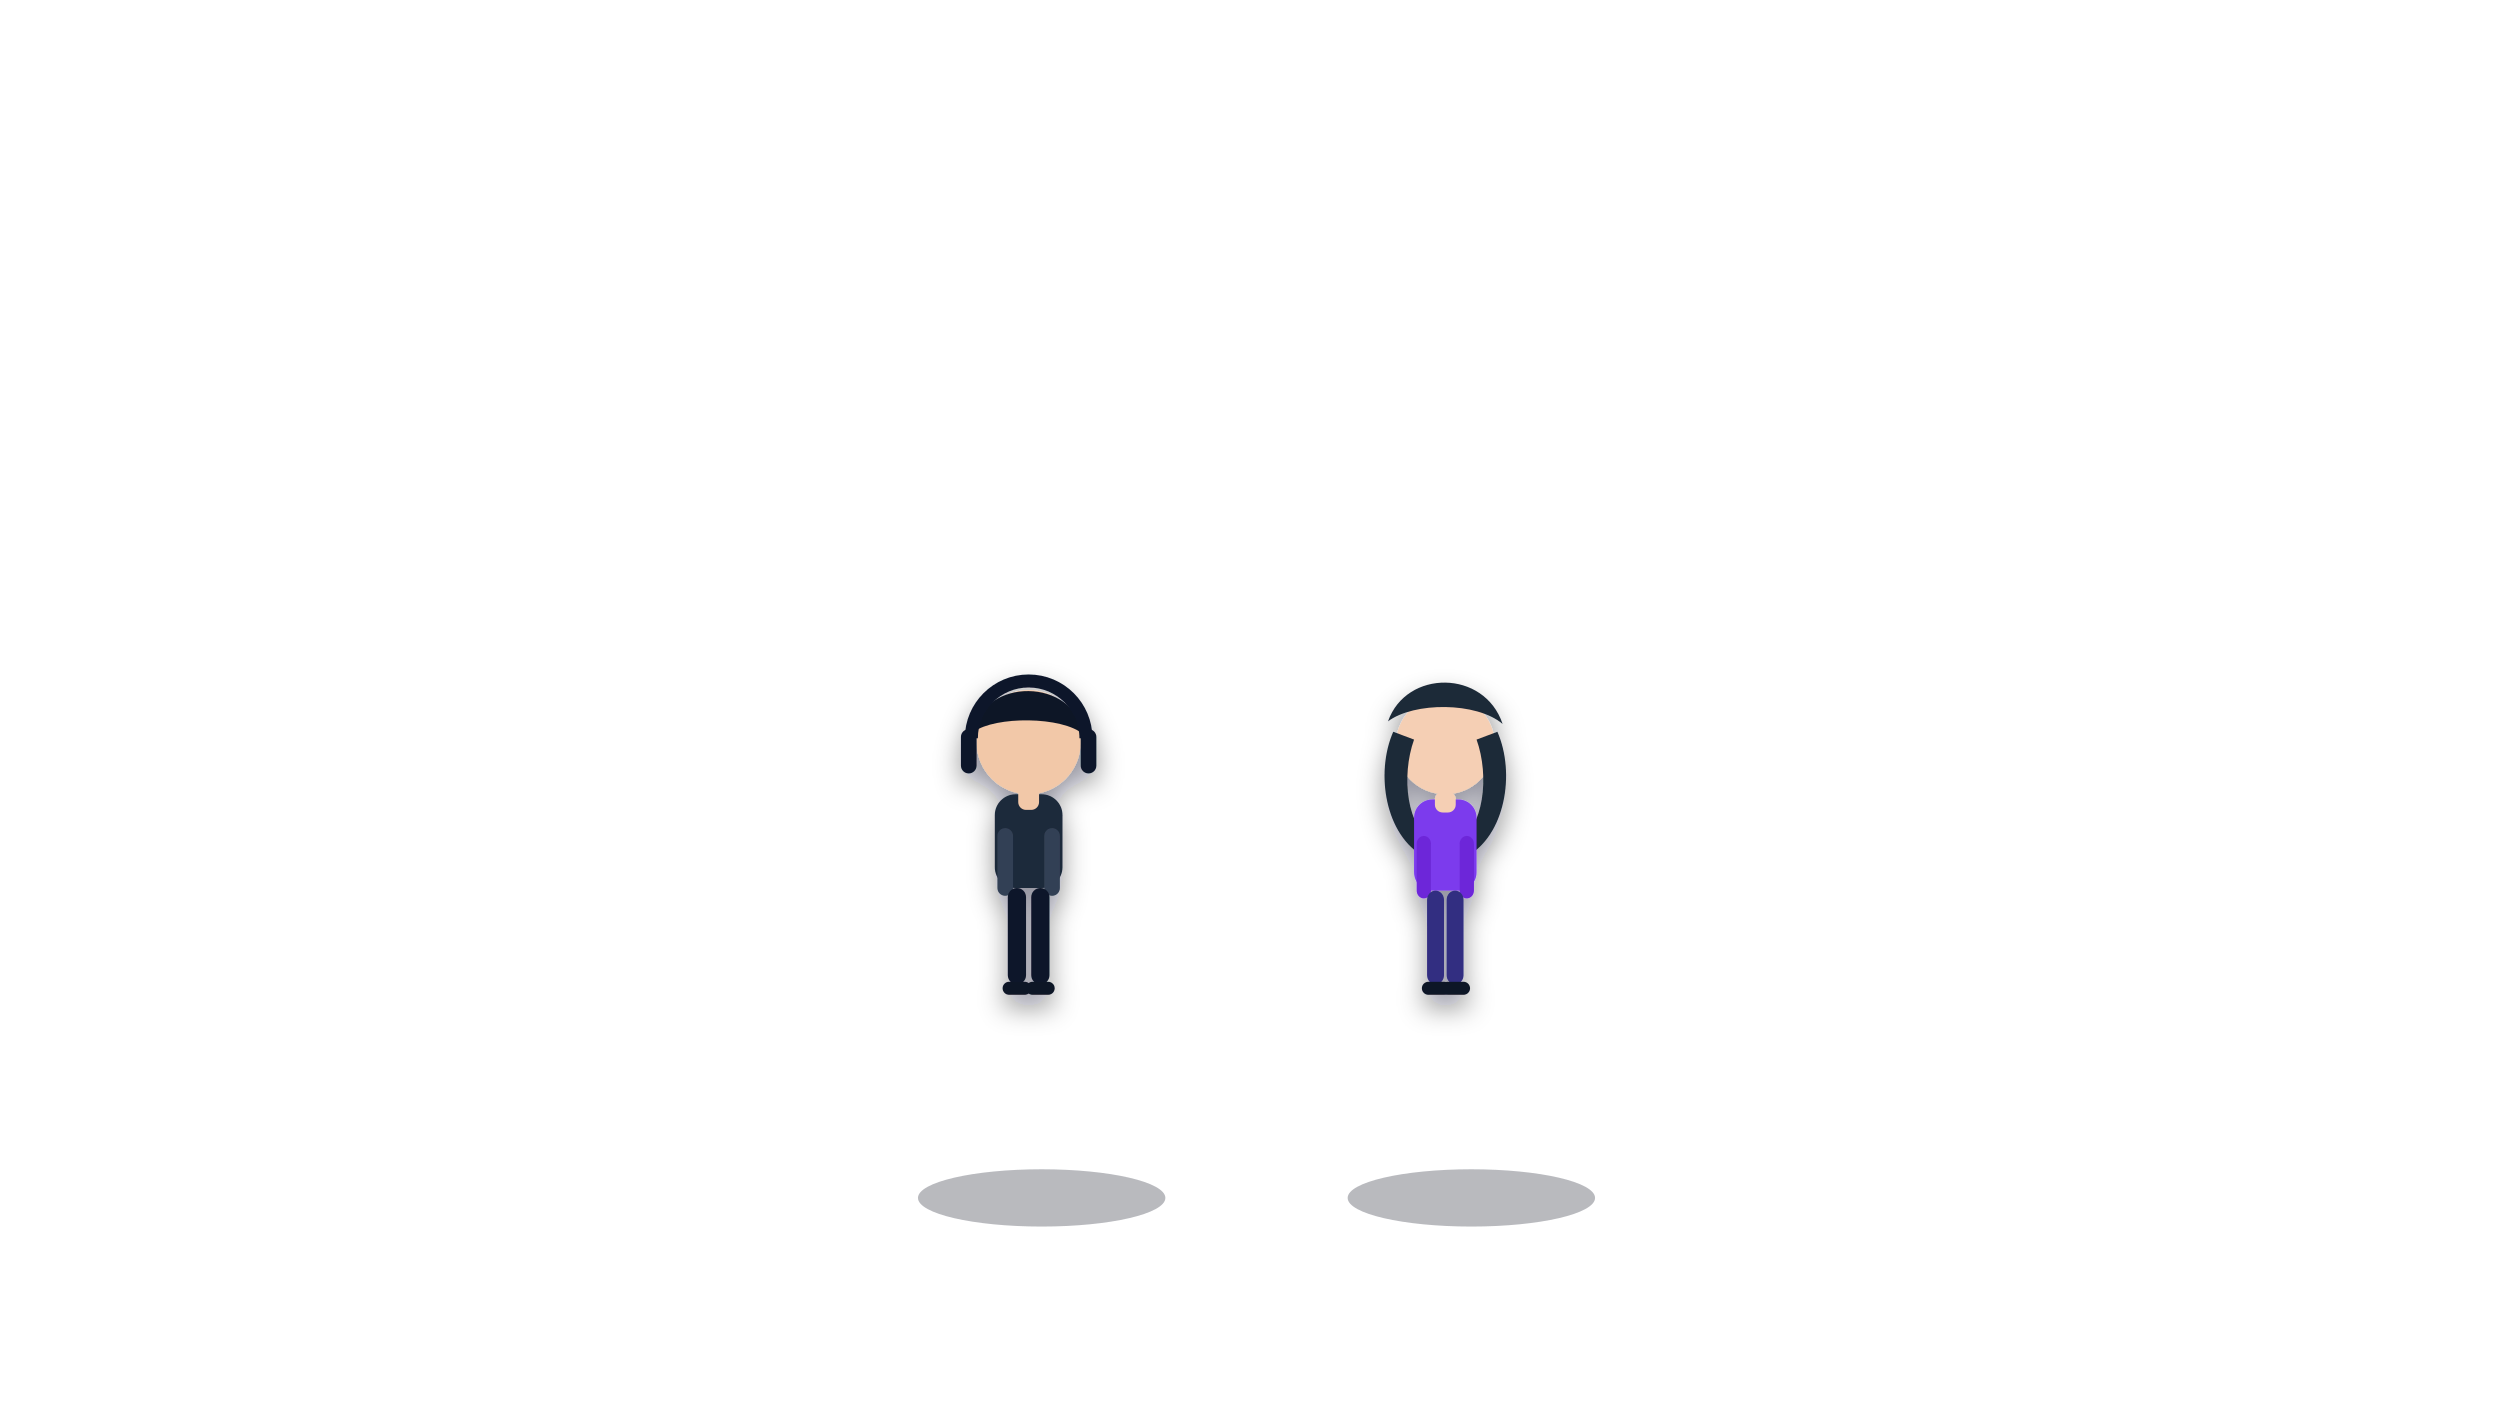
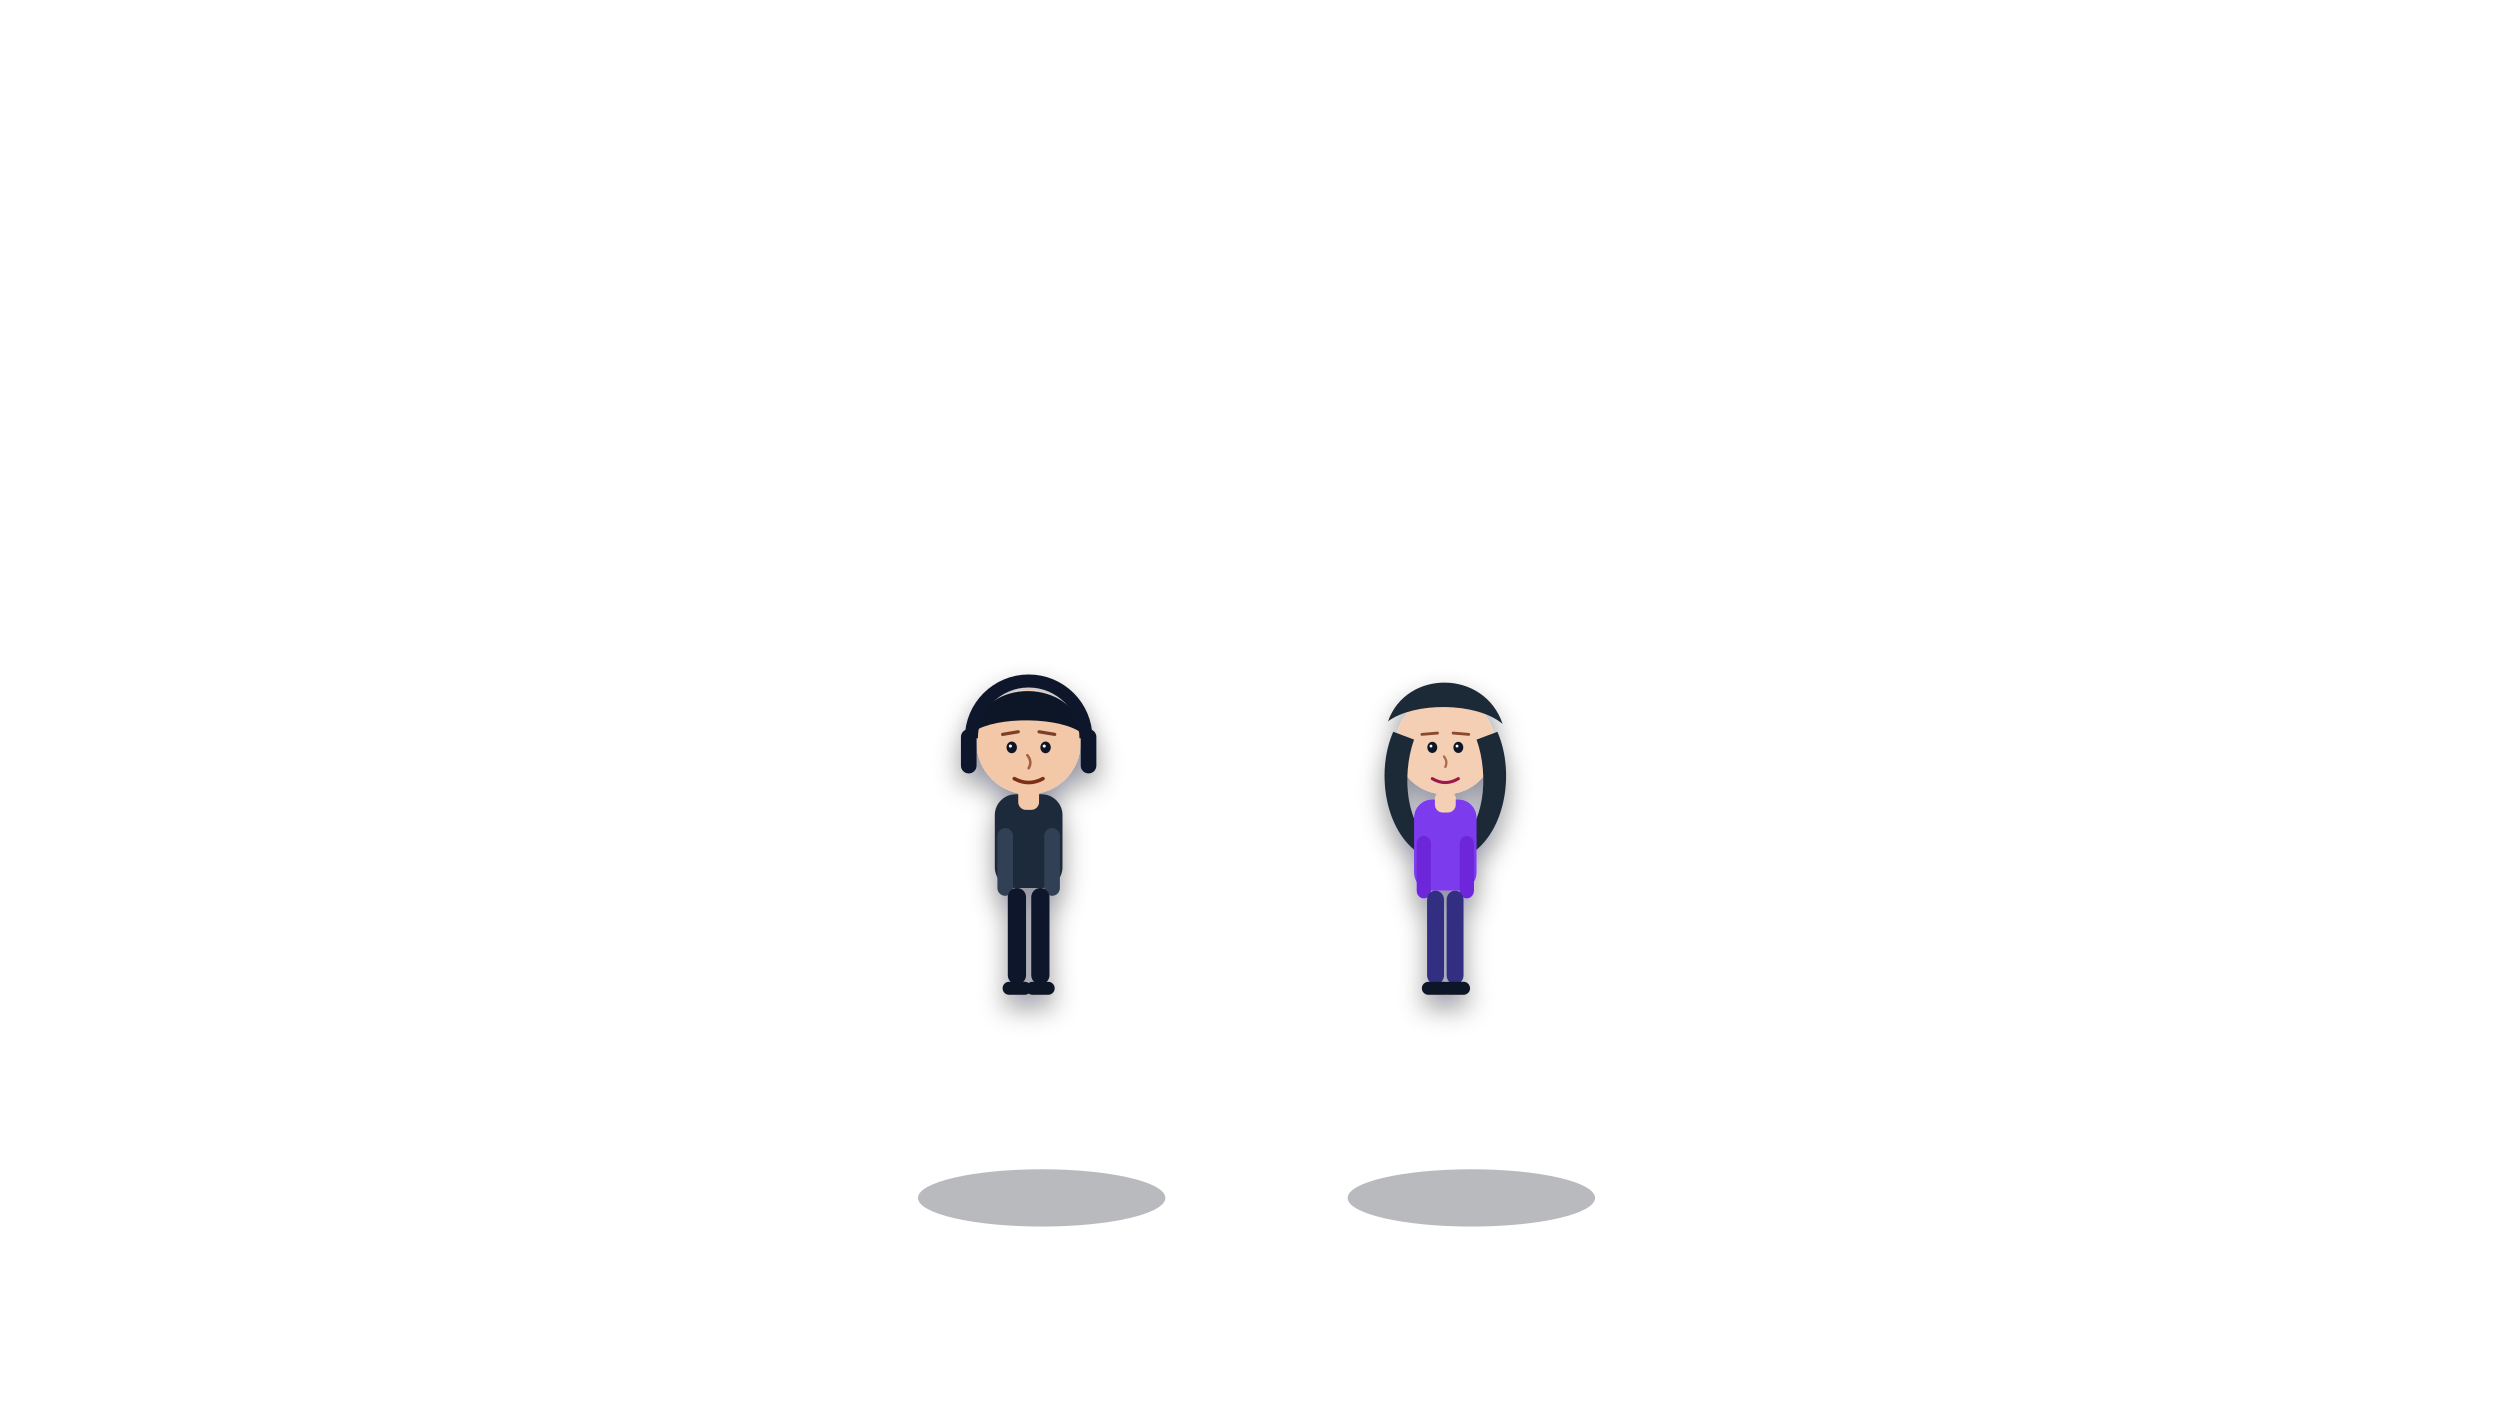
<svg xmlns="http://www.w3.org/2000/svg" viewBox="0 0 1920 1080">
  <defs>
    <filter id="shadowSoft" x="-50%" y="-50%" width="200%" height="200%">
      <feDropShadow dx="0" dy="10" stdDeviation="10" flood-color="#020617" flood-opacity="0.42" />
    </filter>
  </defs>
  <g id="avatarPerson" transform="translate(960, 560)">
    <animateTransform attributeName="transform" type="translate" values="960 560; 968 558; 952 562; 960 560" dur="7.5s" repeatCount="indefinite" />
    <ellipse cx="-160" cy="360" rx="95" ry="22" fill="#020617" opacity="0.28" />
    <ellipse cx="170" cy="360" rx="95" ry="22" fill="#020617" opacity="0.28" />
    <g id="maleWalker" transform="translate(-170, 120)" filter="url(#shadowSoft)">
      <animateTransform attributeName="transform" type="translate" values="-170 120; -130 120; -170 120" dur="3.4s" repeatCount="indefinite" />
      <animateTransform attributeName="transform" type="translate" values="0 0; 0 -4; 0 0; 0 4; 0 0" dur="0.9s" repeatCount="indefinite" additive="sum" />
      <g id="maleHead">
        <circle cx="0" cy="-110" r="40" fill="#f2c8a8" />
        <path d="M -42 -118 C -35 -160, 35 -160, 42 -116 C 26 -130, -26 -130, -42 -118 Z" fill="#111827" />
        <path d="M -44 -113 A 44 44 0 0 1 44 -113" fill="none" stroke="#0f172a" stroke-width="10" />
        <rect x="-52" y="-120" width="12" height="34" rx="6" fill="#0f172a" />
        <rect x="40" y="-120" width="12" height="34" rx="6" fill="#0f172a" />
+         <line x1="-20" y1="-116" x2="-8" y2="-118" stroke="#7c3f2a" stroke-width="2.5" stroke-linecap="round" />
+         <line x1="8" y1="-118" x2="20" y2="-116" stroke="#7c3f2a" stroke-width="2.5" stroke-linecap="round" />
+         <ellipse cx="-13" cy="-106" rx="4" ry="4.5" fill="#111827" />
+         <ellipse cx="13" cy="-106" rx="4" ry="4.5" fill="#111827" />
+         <circle cx="-14" cy="-107" r="1.2" fill="#f8fafc" />
+         <circle cx="12" cy="-107" r="1.2" fill="#f8fafc" />
+         <path d="M -1 -100 Q 3 -95 0 -90" fill="none" stroke="#a55f42" stroke-width="2" stroke-linecap="round" />
+         <path d="M -11 -82 Q 0 -76 11 -82" fill="none" stroke="#7c2d12" stroke-width="2.8" stroke-linecap="round" />
      </g>
      <rect x="-26" y="-70" width="52" height="72" rx="16" fill="#1e293b" />
      <rect x="-8" y="-76" width="16" height="18" rx="6" fill="#f2c8a8" />
      <g transform="translate(-24,-44)">
        <rect x="0" y="0" width="12" height="52" rx="6" fill="#334155">
          <animateTransform attributeName="transform" type="rotate" values="22 6 0; -22 6 0; 22 6 0" dur="0.9s" repeatCount="indefinite" />
        </rect>
      </g>
      <g transform="translate(12,-44)">
        <rect x="0" y="0" width="12" height="52" rx="6" fill="#334155">
          <animateTransform attributeName="transform" type="rotate" values="-22 6 0; 22 6 0; -22 6 0" dur="0.9s" repeatCount="indefinite" />
        </rect>
      </g>
      <g transform="translate(-16,2)">
        <rect x="0" y="0" width="14" height="74" rx="7" fill="#0f172a">
          <animateTransform attributeName="transform" type="rotate" values="-22 7 0; 24 7 0; -22 7 0" dur="0.9s" repeatCount="indefinite" />
        </rect>
        <rect x="-4" y="72" width="22" height="10" rx="5" fill="#111827" />
      </g>
      <g transform="translate(2,2)">
        <rect x="0" y="0" width="14" height="74" rx="7" fill="#0f172a">
          <animateTransform attributeName="transform" type="rotate" values="24 7 0; -22 7 0; 24 7 0" dur="0.9s" repeatCount="indefinite" />
        </rect>
        <rect x="-4" y="72" width="22" height="10" rx="5" fill="#111827" />
      </g>
    </g>
    <g id="femaleWalker" transform="translate(150, 124)" filter="url(#shadowSoft)">
      <animateTransform attributeName="transform" type="translate" values="150 124; 190 124; 150 124" dur="3.4s" begin="0.28s" repeatCount="indefinite" />
      <animateTransform attributeName="transform" type="translate" values="0 0; 0 4; 0 0; 0 -4; 0 0" dur="0.9s" begin="0.28s" repeatCount="indefinite" additive="sum" />
      <g id="femaleHead">
        <circle cx="0" cy="-112" r="38" fill="#f5cfb4" />
        <path d="M -44 -130 C -30 -170, 30 -170, 44 -128 C 24 -145, -24 -145, -44 -130 Z" fill="#1f2937" />
        <path d="M -40 -122 C -54 -90, -46 -42, -16 -26 L -8 -36 C -30 -48, -34 -88, -24 -116 Z" fill="#1f2937" />
        <path d="M 40 -122 C 54 -90, 46 -42, 16 -26 L 8 -36 C 30 -48, 34 -88, 24 -116 Z" fill="#1f2937" />
+         <line x1="-18" y1="-120" x2="-6" y2="-121" stroke="#8b4a2e" stroke-width="2.2" stroke-linecap="round" />
+         <line x1="6" y1="-121" x2="18" y2="-120" stroke="#8b4a2e" stroke-width="2.2" stroke-linecap="round" />
+         <ellipse cx="-10" cy="-110" rx="3.8" ry="4.3" fill="#111827" />
+         <ellipse cx="10" cy="-110" rx="3.8" ry="4.3" fill="#111827" />
+         <circle cx="-11" cy="-111" r="1.1" fill="#f8fafc" />
+         <circle cx="9" cy="-111" r="1.1" fill="#f8fafc" />
+         <path d="M -1 -103 Q 2 -99 0 -95" fill="none" stroke="#af6a4b" stroke-width="1.8" stroke-linecap="round" />
+         <path d="M -10 -86 Q 0 -80 10 -86" fill="none" stroke="#9d174d" stroke-width="2.4" stroke-linecap="round" />
      </g>
      <rect x="-24" y="-70" width="48" height="70" rx="14" fill="#7c3aed" />
      <rect x="-8" y="-76" width="16" height="16" rx="6" fill="#f5cfb4" />
      <g transform="translate(-22,-42)">
        <rect x="0" y="0" width="11" height="48" rx="6" fill="#6d28d9">
          <animateTransform attributeName="transform" type="rotate" values="-24 5.5 0; 20 5.5 0; -24 5.5 0" dur="0.9s" begin="0.28s" repeatCount="indefinite" />
        </rect>
      </g>
      <g transform="translate(11,-42)">
        <rect x="0" y="0" width="11" height="48" rx="6" fill="#6d28d9">
          <animateTransform attributeName="transform" type="rotate" values="20 5.5 0; -24 5.5 0; 20 5.5 0" dur="0.9s" begin="0.28s" repeatCount="indefinite" />
        </rect>
      </g>
      <g transform="translate(-14,0)">
        <rect x="0" y="0" width="13" height="72" rx="7" fill="#312e81">
          <animateTransform attributeName="transform" type="rotate" values="22 6.5 0; -24 6.5 0; 22 6.5 0" dur="0.9s" begin="0.28s" repeatCount="indefinite" />
        </rect>
        <rect x="-4" y="70" width="22" height="10" rx="5" fill="#111827" />
      </g>
      <g transform="translate(1,0)">
        <rect x="0" y="0" width="13" height="72" rx="7" fill="#312e81">
          <animateTransform attributeName="transform" type="rotate" values="-24 6.5 0; 22 6.5 0; -24 6.5 0" dur="0.9s" begin="0.28s" repeatCount="indefinite" />
        </rect>
        <rect x="-4" y="70" width="22" height="10" rx="5" fill="#111827" />
      </g>
    </g>
  </g>
</svg>
